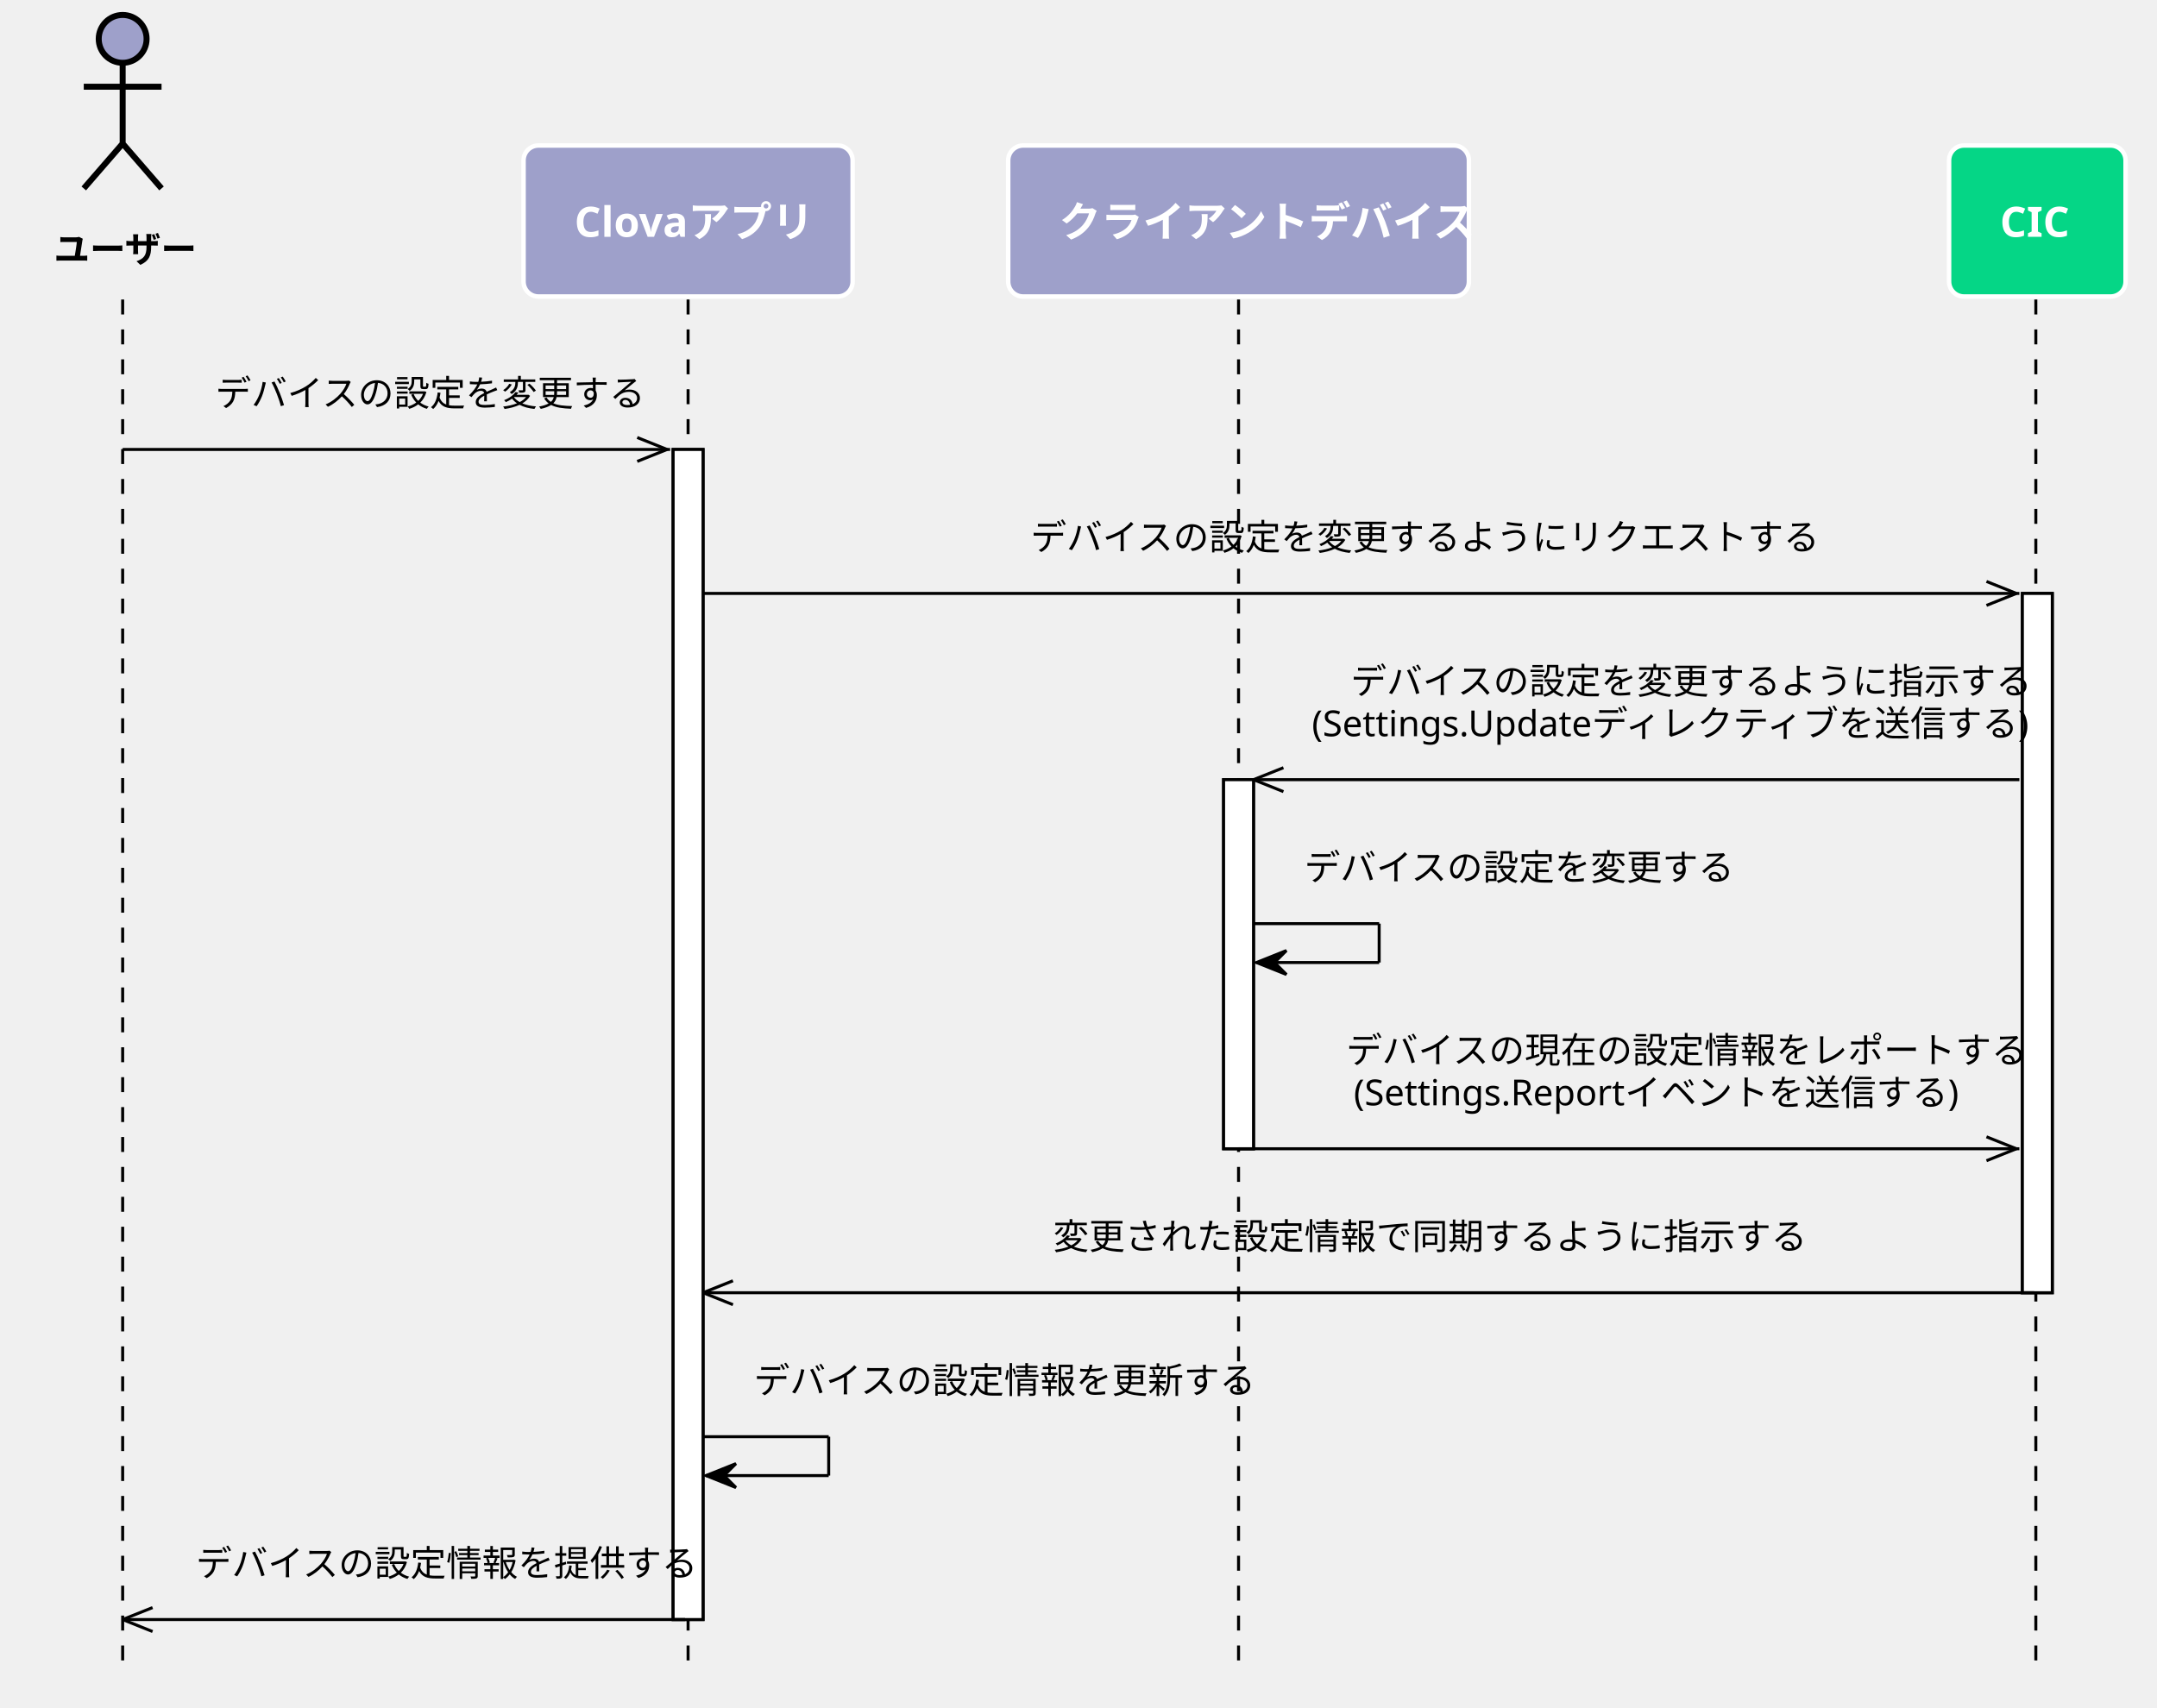
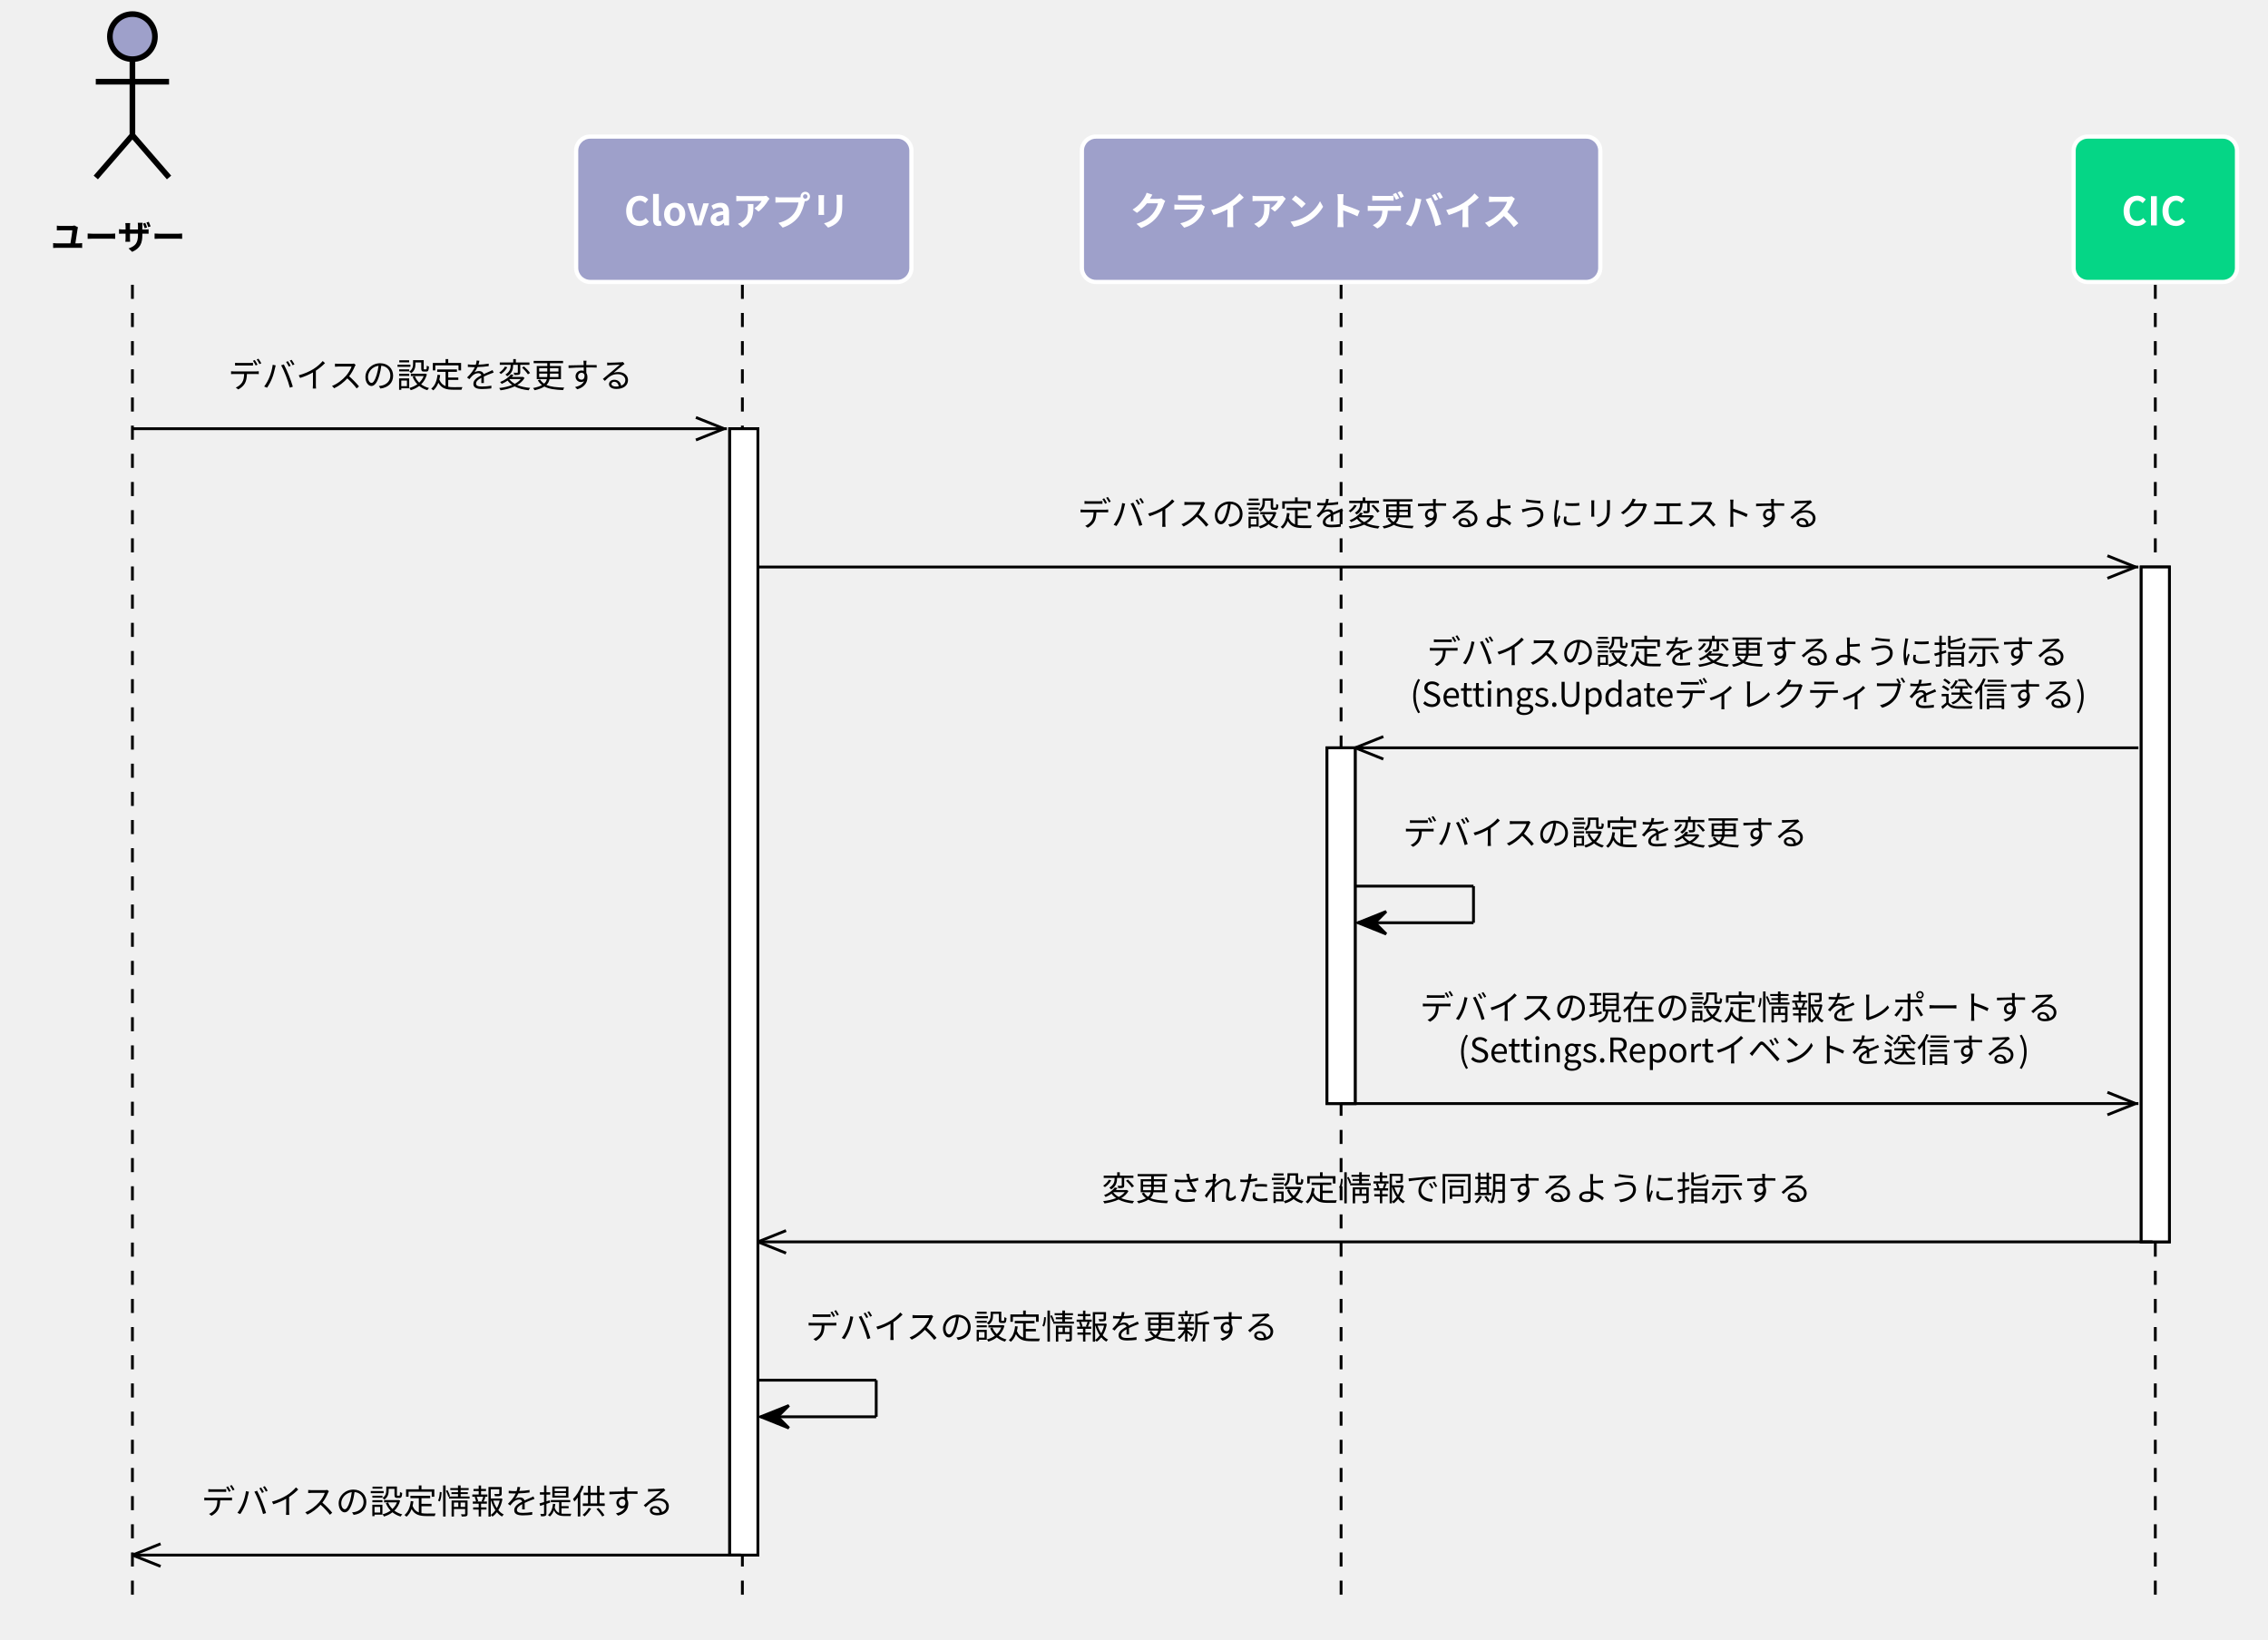
- <svg xmlns="http://www.w3.org/2000/svg" contentScriptType="application/ecmascript" contentStyleType="text/css" height="571px" preserveAspectRatio="none" style="width:721px;height:571px;" version="1.1" viewBox="0 0 721 571" width="721px" zoomAndPan="magnify">
+ <svg xmlns="http://www.w3.org/2000/svg" contentScriptType="application/ecmascript" contentStyleType="text/css" height="582px" preserveAspectRatio="none" style="width:805px;height:582px;" version="1.1" viewBox="0 0 805 582" width="805px" zoomAndPan="magnify">
  <defs />
  <g>
-     <rect fill="#FFFFFF" height="391.195" style="stroke: #000000; stroke-width: 1.0;" width="10" x="225" y="150.266" />
-     <rect fill="#FFFFFF" height="123.398" style="stroke: #000000; stroke-width: 1.0;" width="10" x="409" y="260.664" />
-     <rect fill="#FFFFFF" height="233.797" style="stroke: #000000; stroke-width: 1.0;" width="10" x="676" y="198.398" />
-     <line style="stroke: #000000; stroke-width: 1.0; stroke-dasharray: 5.0,5.0;" x1="41" x2="41" y1="100.133" y2="559.461" />
-     <line style="stroke: #000000; stroke-width: 1.0; stroke-dasharray: 5.0,5.0;" x1="230" x2="230" y1="100.133" y2="559.461" />
-     <line style="stroke: #000000; stroke-width: 1.0; stroke-dasharray: 5.0,5.0;" x1="414" x2="414" y1="100.133" y2="559.461" />
-     <line style="stroke: #000000; stroke-width: 1.0; stroke-dasharray: 5.0,5.0;" x1="680.5" x2="680.5" y1="100.133" y2="559.461" />
-     <text fill="#000000" font-family="&quot;Malgun Gothic&quot;, sans-serif" font-size="12" font-weight="bold" lengthAdjust="spacingAndGlyphs" textLength="40" x="18" y="87.602">ユーザー</text>
-     <ellipse cx="41" cy="13" fill="#9EA0CA" rx="8" ry="8" style="stroke: #000000; stroke-width: 2.0;" />
-     <path d="M41,21 L41,48 M28,29 L54,29 M41,48 L28,63 M41,48 L54,63 " fill="none" style="stroke: #000000; stroke-width: 2.0;" />
-     <rect fill="#9EA0CA" height="50.488" rx="5" ry="5" style="stroke: #FFFFFF; stroke-width: 1.5;" width="110" x="175" y="48.645" />
-     <text fill="#FFFFFF" font-family="&quot;Malgun Gothic&quot;, sans-serif" font-size="14" font-weight="bold" lengthAdjust="spacingAndGlyphs" textLength="76" x="192" y="79.18">Clovaアプリ</text>
-     <rect fill="#9EA0CA" height="50.488" rx="5" ry="5" style="stroke: #FFFFFF; stroke-width: 1.5;" width="154" x="337" y="48.645" />
-     <text fill="#FFFFFF" font-family="&quot;Malgun Gothic&quot;, sans-serif" font-size="14" font-weight="bold" lengthAdjust="spacingAndGlyphs" textLength="120" x="354" y="79.18">クライアントデバイス</text>
-     <rect fill="#05D686" height="50.488" rx="5" ry="5" style="stroke: #FFFFFF; stroke-width: 1.5;" width="59" x="651.5" y="48.645" />
-     <text fill="#FFFFFF" font-family="&quot;Malgun Gothic&quot;, sans-serif" font-size="14" font-weight="bold" lengthAdjust="spacingAndGlyphs" textLength="25" x="668.5" y="79.18">CIC</text>
-     <rect fill="#FFFFFF" height="391.195" style="stroke: #000000; stroke-width: 1.0;" width="10" x="225" y="150.266" />
-     <rect fill="#FFFFFF" height="123.398" style="stroke: #000000; stroke-width: 1.0;" width="10" x="409" y="260.664" />
-     <rect fill="#FFFFFF" height="233.797" style="stroke: #000000; stroke-width: 1.0;" width="10" x="676" y="198.398" />
-     <line style="stroke: #000000; stroke-width: 1.0;" x1="223" x2="213" y1="150.266" y2="146.266" />
-     <line style="stroke: #000000; stroke-width: 1.0;" x1="223" x2="213" y1="150.266" y2="154.266" />
-     <line style="stroke: #000000; stroke-width: 1.0;" x1="41" x2="224" y1="150.266" y2="150.266" />
-     <text fill="#000000" font-family="&quot;Malgun Gothic&quot;, sans-serif" font-size="12" lengthAdjust="spacingAndGlyphs" textLength="122" x="72" y="135.734">デバイスの設定を変更する</text>
-     <line style="stroke: #000000; stroke-width: 1.0;" x1="674" x2="664" y1="198.398" y2="194.398" />
-     <line style="stroke: #000000; stroke-width: 1.0;" x1="674" x2="664" y1="198.398" y2="202.398" />
-     <line style="stroke: #000000; stroke-width: 1.0;" x1="235" x2="675" y1="198.398" y2="198.398" />
-     <text fill="#000000" font-family="&quot;Malgun Gothic&quot;, sans-serif" font-size="12" lengthAdjust="spacingAndGlyphs" textLength="222" x="344.5" y="183.867">デバイスの設定を変更するようにリクエストする</text>
-     <line style="stroke: #000000; stroke-width: 1.0;" x1="419" x2="429" y1="260.664" y2="256.664" />
-     <line style="stroke: #000000; stroke-width: 1.0;" x1="419" x2="429" y1="260.664" y2="264.664" />
-     <line style="stroke: #000000; stroke-width: 1.0;" x1="419" x2="675" y1="260.664" y2="260.664" />
-     <text fill="#000000" font-family="&quot;Malgun Gothic&quot;, sans-serif" font-size="12" lengthAdjust="spacingAndGlyphs" textLength="192" x="451.5" y="232">デバイスの設定を変更するように指示する</text>
-     <text fill="#000000" font-family="&quot;Malgun Gothic&quot;, sans-serif" font-size="12" lengthAdjust="spacingAndGlyphs" textLength="218" x="438.5" y="246.133">(Settings.Updateディレクティブを送信する)</text>
-     <line style="stroke: #000000; stroke-width: 1.0;" x1="419" x2="461" y1="308.797" y2="308.797" />
-     <line style="stroke: #000000; stroke-width: 1.0;" x1="461" x2="461" y1="308.797" y2="321.797" />
-     <line style="stroke: #000000; stroke-width: 1.0;" x1="420" x2="461" y1="321.797" y2="321.797" />
-     <polygon fill="#000000" points="430,317.797,420,321.797,430,325.797,426,321.797" style="stroke: #000000; stroke-width: 1.0;" />
-     <text fill="#000000" font-family="&quot;Malgun Gothic&quot;, sans-serif" font-size="12" lengthAdjust="spacingAndGlyphs" textLength="122" x="436" y="294.266">デバイスの設定を変更する</text>
-     <line style="stroke: #000000; stroke-width: 1.0;" x1="674" x2="664" y1="384.062" y2="380.062" />
-     <line style="stroke: #000000; stroke-width: 1.0;" x1="674" x2="664" y1="384.062" y2="388.062" />
-     <line style="stroke: #000000; stroke-width: 1.0;" x1="414" x2="675" y1="384.062" y2="384.062" />
-     <text fill="#000000" font-family="&quot;Malgun Gothic&quot;, sans-serif" font-size="12" lengthAdjust="spacingAndGlyphs" textLength="190" x="450" y="355.398">デバイスの現在の設定情報をレポートする</text>
-     <text fill="#000000" font-family="&quot;Malgun Gothic&quot;, sans-serif" font-size="12" lengthAdjust="spacingAndGlyphs" textLength="185" x="452.5" y="369.531">(Settings.Reportイベントを送信する)</text>
-     <line style="stroke: #000000; stroke-width: 1.0;" x1="235" x2="245" y1="432.195" y2="428.195" />
-     <line style="stroke: #000000; stroke-width: 1.0;" x1="235" x2="245" y1="432.195" y2="436.195" />
-     <line style="stroke: #000000; stroke-width: 1.0;" x1="235" x2="680" y1="432.195" y2="432.195" />
-     <text fill="#000000" font-family="&quot;Malgun Gothic&quot;, sans-serif" font-size="12" lengthAdjust="spacingAndGlyphs" textLength="212" x="352" y="417.664">変更された設定情報で同期するように指示する</text>
-     <line style="stroke: #000000; stroke-width: 1.0;" x1="235" x2="277" y1="480.328" y2="480.328" />
-     <line style="stroke: #000000; stroke-width: 1.0;" x1="277" x2="277" y1="480.328" y2="493.328" />
-     <line style="stroke: #000000; stroke-width: 1.0;" x1="236" x2="277" y1="493.328" y2="493.328" />
-     <polygon fill="#000000" points="246,489.328,236,493.328,246,497.328,242,493.328" style="stroke: #000000; stroke-width: 1.0;" />
-     <text fill="#000000" font-family="&quot;Malgun Gothic&quot;, sans-serif" font-size="12" lengthAdjust="spacingAndGlyphs" textLength="140" x="252" y="465.797">デバイスの設定情報を更新する</text>
-     <line style="stroke: #000000; stroke-width: 1.0;" x1="41" x2="51" y1="541.461" y2="537.461" />
-     <line style="stroke: #000000; stroke-width: 1.0;" x1="41" x2="51" y1="541.461" y2="545.461" />
-     <line style="stroke: #000000; stroke-width: 1.0;" x1="41" x2="229" y1="541.461" y2="541.461" />
-     <text fill="#000000" font-family="&quot;Malgun Gothic&quot;, sans-serif" font-size="12" lengthAdjust="spacingAndGlyphs" textLength="140" x="65.5" y="526.93">デバイスの設定情報を提供する</text>
+     <rect fill="#FFFFFF" height="399.844" style="stroke: #000000; stroke-width: 1.0;" width="10" x="259" y="152.188" />
+     <rect fill="#FFFFFF" height="126.281" style="stroke: #000000; stroke-width: 1.0;" width="10" x="471" y="265.469" />
+     <rect fill="#FFFFFF" height="239.562" style="stroke: #000000; stroke-width: 1.0;" width="10" x="760" y="201.281" />
+     <line style="stroke: #000000; stroke-width: 1.0; stroke-dasharray: 5.0,5.0;" x1="47" x2="47" y1="101.094" y2="570.031" />
+     <line style="stroke: #000000; stroke-width: 1.0; stroke-dasharray: 5.0,5.0;" x1="263.5" x2="263.5" y1="101.094" y2="570.031" />
+     <line style="stroke: #000000; stroke-width: 1.0; stroke-dasharray: 5.0,5.0;" x1="476" x2="476" y1="101.094" y2="570.031" />
+     <line style="stroke: #000000; stroke-width: 1.0; stroke-dasharray: 5.0,5.0;" x1="765" x2="765" y1="101.094" y2="570.031" />
+     <text fill="#000000" font-family="Noto Sans CJK KR" font-size="12" font-weight="bold" lengthAdjust="spacingAndGlyphs" textLength="52" x="18" y="88.457">ユーザー</text>
+     <ellipse cx="47" cy="13" fill="#9EA0CA" rx="8" ry="8" style="stroke: #000000; stroke-width: 2.0;" />
+     <path d="M47,21 L47,48 M34,29 L60,29 M47,48 L34,63 M47,48 L60,63 " fill="none" style="stroke: #000000; stroke-width: 2.0;" />
+     <rect fill="#9EA0CA" height="51.609" rx="5" ry="5" style="stroke: #FFFFFF; stroke-width: 1.5;" width="119" x="204.5" y="48.484" />
+     <text fill="#FFFFFF" font-family="Noto Sans CJK KR" font-size="14" font-weight="bold" lengthAdjust="spacingAndGlyphs" textLength="85" x="221.5" y="80.018">Clovaアプリ</text>
+     <rect fill="#9EA0CA" height="51.609" rx="5" ry="5" style="stroke: #FFFFFF; stroke-width: 1.5;" width="184" x="384" y="48.484" />
+     <text fill="#FFFFFF" font-family="Noto Sans CJK KR" font-size="14" font-weight="bold" lengthAdjust="spacingAndGlyphs" textLength="150" x="401" y="80.018">クライアントデバイス</text>
+     <rect fill="#05D686" height="51.609" rx="5" ry="5" style="stroke: #FFFFFF; stroke-width: 1.5;" width="58" x="736" y="48.484" />
+     <text fill="#FFFFFF" font-family="Noto Sans CJK KR" font-size="14" font-weight="bold" lengthAdjust="spacingAndGlyphs" textLength="24" x="753" y="80.018">CIC</text>
+     <rect fill="#FFFFFF" height="399.844" style="stroke: #000000; stroke-width: 1.0;" width="10" x="259" y="152.188" />
+     <rect fill="#FFFFFF" height="126.281" style="stroke: #000000; stroke-width: 1.0;" width="10" x="471" y="265.469" />
+     <rect fill="#FFFFFF" height="239.562" style="stroke: #000000; stroke-width: 1.0;" width="10" x="760" y="201.281" />
+     <line style="stroke: #000000; stroke-width: 1.0;" x1="257" x2="247" y1="152.188" y2="148.188" />
+     <line style="stroke: #000000; stroke-width: 1.0;" x1="257" x2="247" y1="152.188" y2="156.188" />
+     <line style="stroke: #000000; stroke-width: 1.0;" x1="47" x2="258" y1="152.188" y2="152.188" />
+     <text fill="#000000" font-family="Noto Sans CJK KR" font-size="12" lengthAdjust="spacingAndGlyphs" textLength="144" x="81" y="137.551">デバイスの設定を変更する</text>
+     <line style="stroke: #000000; stroke-width: 1.0;" x1="758" x2="748" y1="201.281" y2="197.281" />
+     <line style="stroke: #000000; stroke-width: 1.0;" x1="758" x2="748" y1="201.281" y2="205.281" />
+     <line style="stroke: #000000; stroke-width: 1.0;" x1="269" x2="759" y1="201.281" y2="201.281" />
+     <text fill="#000000" font-family="Noto Sans CJK KR" font-size="12" lengthAdjust="spacingAndGlyphs" textLength="264" x="382.5" y="186.644">デバイスの設定を変更するようにリクエストする</text>
+     <line style="stroke: #000000; stroke-width: 1.0;" x1="481" x2="491" y1="265.469" y2="261.469" />
+     <line style="stroke: #000000; stroke-width: 1.0;" x1="481" x2="491" y1="265.469" y2="269.469" />
+     <line style="stroke: #000000; stroke-width: 1.0;" x1="481" x2="759" y1="265.469" y2="265.469" />
+     <text fill="#000000" font-family="Noto Sans CJK KR" font-size="12" lengthAdjust="spacingAndGlyphs" textLength="228" x="506.5" y="235.738">デバイスの設定を変更するように指示する</text>
+     <text fill="#000000" font-family="Noto Sans CJK KR" font-size="12" lengthAdjust="spacingAndGlyphs" textLength="240" x="500.5" y="250.832">(Settings.Updateディレクティブを送信する)</text>
+     <line style="stroke: #000000; stroke-width: 1.0;" x1="481" x2="523" y1="314.562" y2="314.562" />
+     <line style="stroke: #000000; stroke-width: 1.0;" x1="523" x2="523" y1="314.562" y2="327.562" />
+     <line style="stroke: #000000; stroke-width: 1.0;" x1="482" x2="523" y1="327.562" y2="327.562" />
+     <polygon fill="#000000" points="492,323.562,482,327.562,492,331.562,488,327.562" style="stroke: #000000; stroke-width: 1.0;" />
+     <text fill="#000000" font-family="Noto Sans CJK KR" font-size="12" lengthAdjust="spacingAndGlyphs" textLength="144" x="498" y="299.926">デバイスの設定を変更する</text>
+     <line style="stroke: #000000; stroke-width: 1.0;" x1="758" x2="748" y1="391.75" y2="387.75" />
+     <line style="stroke: #000000; stroke-width: 1.0;" x1="758" x2="748" y1="391.75" y2="395.75" />
+     <line style="stroke: #000000; stroke-width: 1.0;" x1="476" x2="759" y1="391.75" y2="391.75" />
+     <text fill="#000000" font-family="Noto Sans CJK KR" font-size="12" lengthAdjust="spacingAndGlyphs" textLength="228" x="504" y="362.019">デバイスの現在の設定情報をレポートする</text>
+     <text fill="#000000" font-family="Noto Sans CJK KR" font-size="12" lengthAdjust="spacingAndGlyphs" textLength="201" x="517.5" y="377.113">(Settings.Reportイベントを送信する)</text>
+     <line style="stroke: #000000; stroke-width: 1.0;" x1="269" x2="279" y1="440.844" y2="436.844" />
+     <line style="stroke: #000000; stroke-width: 1.0;" x1="269" x2="279" y1="440.844" y2="444.844" />
+     <line style="stroke: #000000; stroke-width: 1.0;" x1="269" x2="764" y1="440.844" y2="440.844" />
+     <text fill="#000000" font-family="Noto Sans CJK KR" font-size="12" lengthAdjust="spacingAndGlyphs" textLength="252" x="391" y="426.207">変更された設定情報で同期するように指示する</text>
+     <line style="stroke: #000000; stroke-width: 1.0;" x1="269" x2="311" y1="489.938" y2="489.938" />
+     <line style="stroke: #000000; stroke-width: 1.0;" x1="311" x2="311" y1="489.938" y2="502.938" />
+     <line style="stroke: #000000; stroke-width: 1.0;" x1="270" x2="311" y1="502.938" y2="502.938" />
+     <polygon fill="#000000" points="280,498.938,270,502.938,280,506.938,276,502.938" style="stroke: #000000; stroke-width: 1.0;" />
+     <text fill="#000000" font-family="Noto Sans CJK KR" font-size="12" lengthAdjust="spacingAndGlyphs" textLength="168" x="286" y="475.301">デバイスの設定情報を更新する</text>
+     <line style="stroke: #000000; stroke-width: 1.0;" x1="47" x2="57" y1="552.031" y2="548.031" />
+     <line style="stroke: #000000; stroke-width: 1.0;" x1="47" x2="57" y1="552.031" y2="556.031" />
+     <line style="stroke: #000000; stroke-width: 1.0;" x1="47" x2="263" y1="552.031" y2="552.031" />
+     <text fill="#000000" font-family="Noto Sans CJK KR" font-size="12" lengthAdjust="spacingAndGlyphs" textLength="168" x="71.5" y="537.394">デバイスの設定情報を提供する</text>
  </g>
</svg>
